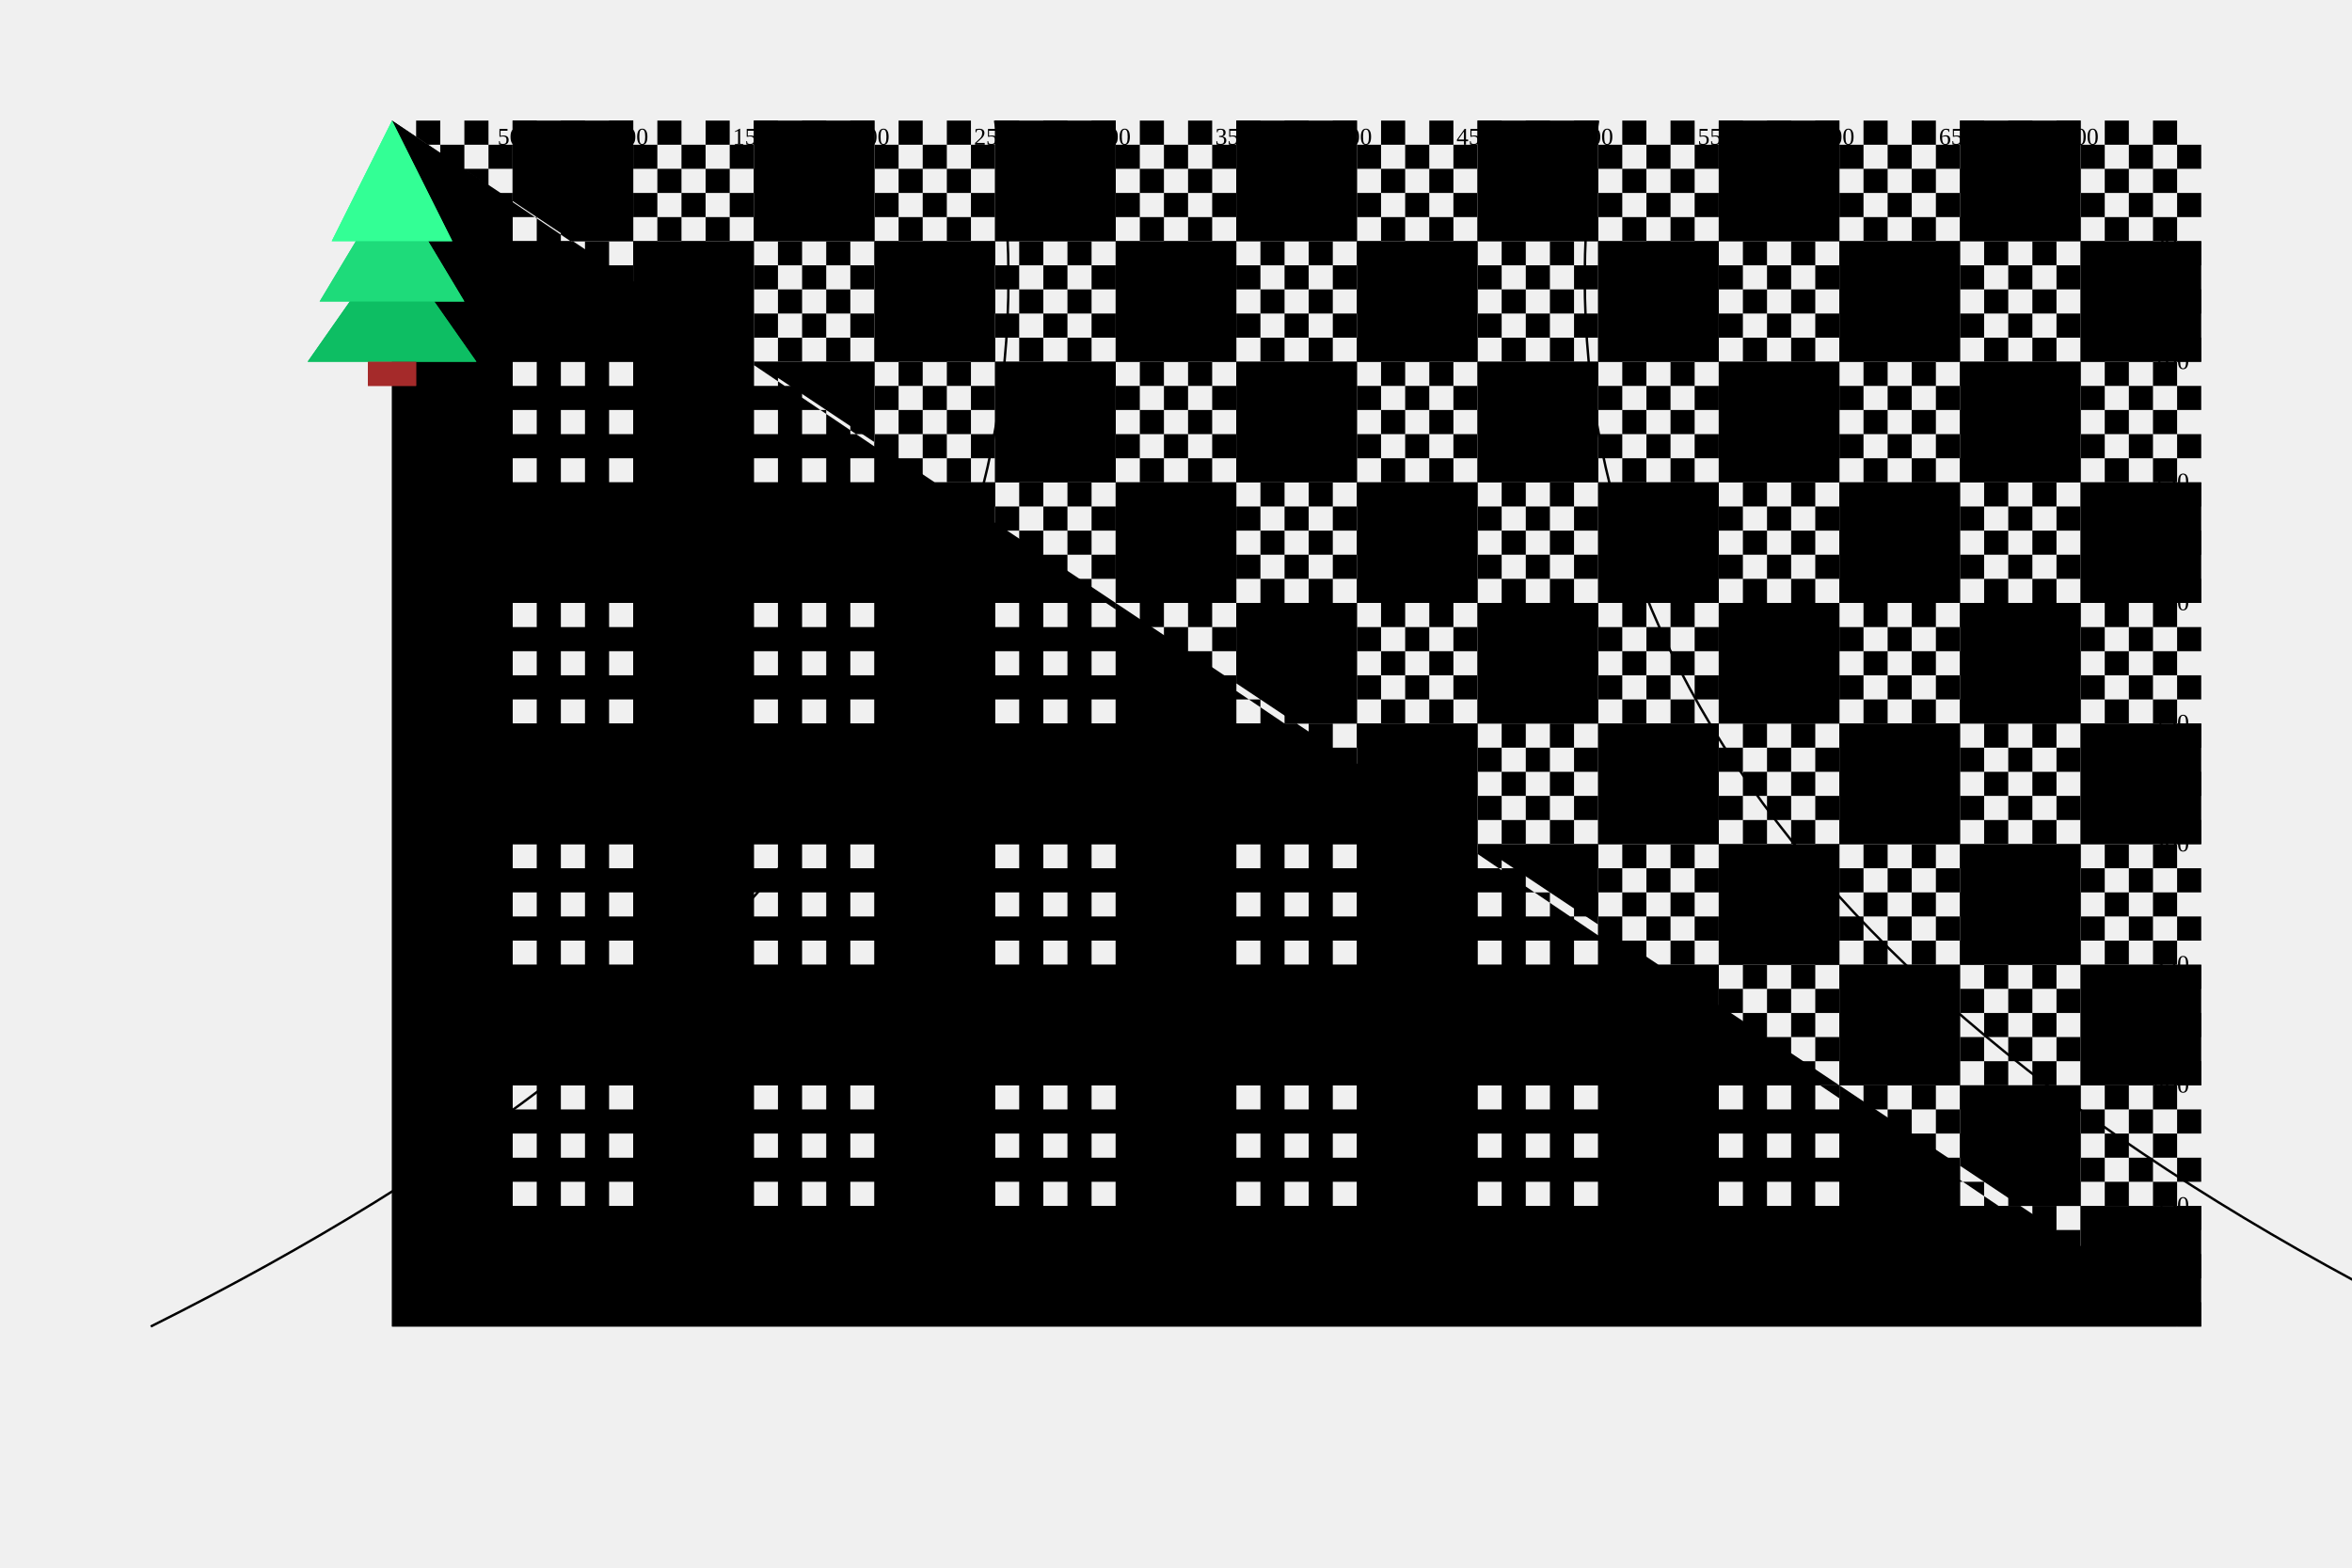
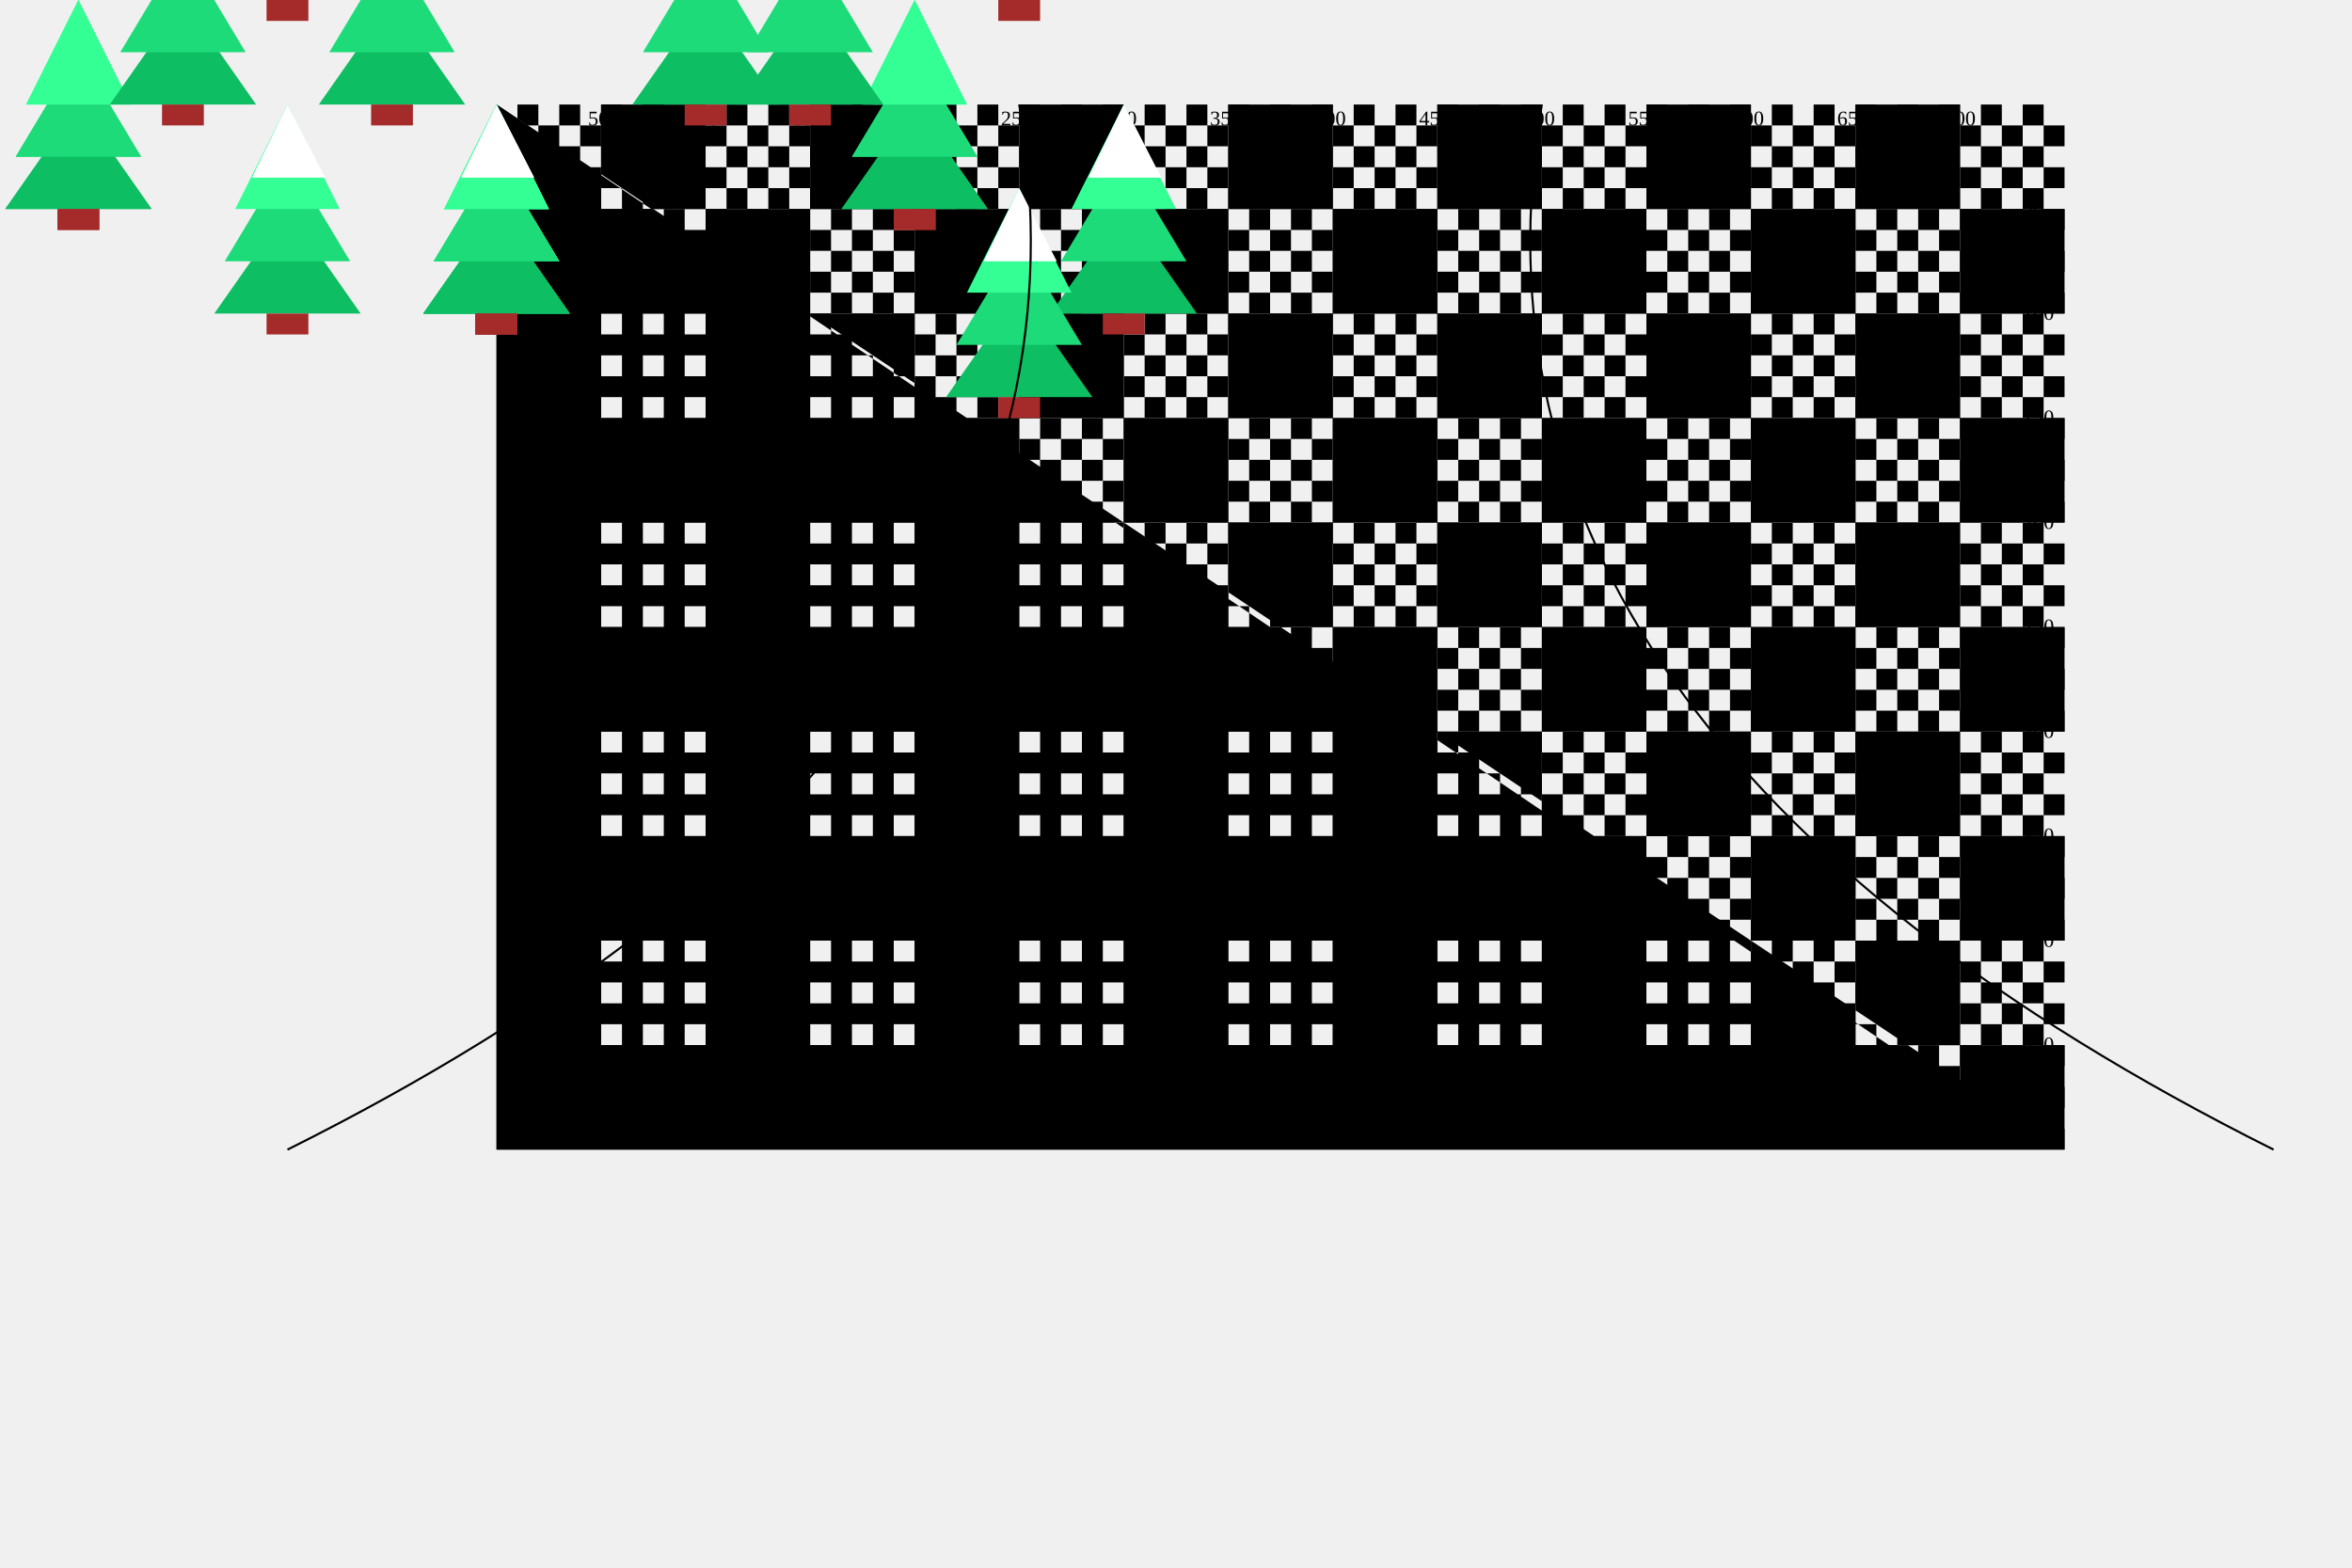
- <svg xmlns="http://www.w3.org/2000/svg" xmlns:xlink="http://www.w3.org/1999/xlink" width="750" height="500" viewBox="-50 -50 750 650">
+ <svg xmlns="http://www.w3.org/2000/svg" xmlns:xlink="http://www.w3.org/1999/xlink" width="750" height="500" viewBox="-50 -50 750 750">
  <path class="thin" style="stroke-opacity:0.2" d="M0,0 h750v10h-750v10h750v10h-750v10 h750v10h-750v10h750v10h-750v10 h750v10h-750v10h750v10h-750v10 h750v10h-750v10h750v10h-750v10 h750v10h-750v10h750v10h-750v10 h750v10h-750v10h750v10h-750v10 h750v10h-750v10h750v10h-750v10 h750v10h-750v10h750v10h-750v10 h750v10h-750v10h750v10h-750v10 h750v10h-750v10h750v10h-750v10 h750v10h-750v10h750v10h-750v10 h750v10h-750v10h750v10h-750v10 h750v10h-750v10 h750v-500h-750v500 h10v-500h10v500h10v-500h10v500 h10v-500h10v500h10v-500h10v500 h10v-500h10v500h10v-500h10v500 h10v-500h10v500h10v-500h10v500 h10v-500h10v500h10v-500h10v500 h10v-500h10v500h10v-500h10v500 h10v-500h10v500h10v-500h10v500 h10v-500h10v500h10v-500h10v500 h10v-500h10v500h10v-500h10v500 h10v-500h10v500h10v-500h10v500 h10v-500h10v500h10v-500h10v500 h10v-500h10v500h10v-500h10v500 h10v-500h10v500h10v-500h10v500 h10v-500h10v500h10v-500h10v500 h10v-500h10v500h10v-500h10v500 h10v-500h10v500h10v-500h10v500 h10v-500h10v500h10v-500h10v500 h10v-500h10v500h10v-500h10v500 h10v-500h10v500" />
  <path class="outline" style="stroke-opacity:0.2" d="M0,0 h750v50h-750v50h750v50h-750v50 h750v50h-750v50h750v50h-750v50 h750v50h-750v50 h750v-500h-750v500 h50v-500h50v500h50v-500h50v500 h50v-500h50v500h50v-500h50v500 h50v-500h50v500h50v-500h50v500 h50v-500h50v500h50 " />
  <text x="0" style="text-anchor:middle;font-size:10px">
    <tspan x="50" y="10">50</tspan>
    <tspan x="100" y="10">100</tspan>
    <tspan x="150" y="10">150</tspan>
    <tspan x="200" y="10">200</tspan>
    <tspan x="250" y="10">250</tspan>
    <tspan x="300" y="10">300</tspan>
    <tspan x="350" y="10">350</tspan>
    <tspan x="400" y="10">400</tspan>
    <tspan x="450" y="10">450</tspan>
    <tspan x="500" y="10">500</tspan>
    <tspan x="550" y="10">550</tspan>
    <tspan x="600" y="10">600</tspan>
    <tspan x="650" y="10">650</tspan>
    <tspan x="700" y="10">700</tspan>
  </text>
  <text style="text-anchor:start;font-size:10px">
    <tspan x="730" y="53">50</tspan>
    <tspan x="730" y="103">100</tspan>
    <tspan x="730" y="153">150</tspan>
    <tspan x="730" y="203">200</tspan>
    <tspan x="730" y="253">250</tspan>
    <tspan x="730" y="303">300</tspan>
    <tspan x="730" y="353">350</tspan>
    <tspan x="730" y="403">400</tspan>
    <tspan x="730" y="453">450</tspan>
  </text>
  <defs>
    <g id="tree" transform="translate(-100,-50)">
      <polygon points="100,100 65,150 135,150" fill="#0DBE63" />
      <polygon points="100,75 70,125 130,125" fill="#1EDB7A" />
      <polygon points="100,50 75,100 125,100" fill="#33FF95" />
      <rect x="90" y="150" width="20" height="10" fill="brown" />
    </g>
-     <g id="growingMovingTree">
-       <use xlink:href="#tree" />
-       <animateMotion path="M200,0 Q 250,300 -550,500" fill="none" stroke="black" dur="6s" repeatCount="indefinite" />
-       <animateTransform attributeName="transform" type="scale" from="1 1" to="2 2" begin="0s" dur="6s" repeatCount="indefinite" />
-     </g>
-     <g id="growingMovingTrees">
-       <use xlink:href="#growingMovingTree" begin="0s" />
-       <use xlink:href="#growingMovingTree" begin="2s" />
+     <g id="snowyTree">
+       <polygon points="100,100 65,150 135,150" fill="#0DBE63" />
+       <polygon points="100,75 70,125 130,125" fill="#1EDB7A" />
+       <polygon points="100,50 75,100 125,100" fill="#33FF95" />
+       <rect x="90" y="150" width="20" height="10" fill="brown" />
+       <polygon points="100,50 83,85 118,85" fill="white" />
    </g>
    <g id="rampe">
      <path d="M250,0 Q 300,300 -100,500" fill="none" stroke="black" />
      <path d="M500,0 Q 450,300 850,500" fill="none" stroke="black" />
    </g>
+     <path id="pathTreesLeft" d="M200,0 Q 250,300 -600,500" fill="none" stroke="black" />
+     <path id="pathTreesRight" d="M550,0 Q 500,300 1350,500" fill="none" stroke="black" />
+     <g id="growingMovingTreesLeft">
+       <use xlink:href="#tree" />
+       <use xlink:href="#snowyTree" transform="translate(-200,-50)" />
+       <use xlink:href="#tree" transform="translate(-100,-150)" />
+       <animateMotion fill="none" stroke="black" begin="0s" dur="4s" repeatCount="indefinite">
+         <mpath xlink:href="#pathTreesLeft" />
+       </animateMotion>
+       <animateTransform attributeName="transform" type="scale" from="1 1" to="2 2" begin="0s" dur="4s" repeatCount="indefinite" />
+     </g>
+     <g id="growingMovingTreesLeft2">
+       <use xlink:href="#tree" />
+       <use xlink:href="#tree" transform="translate(-200,-50)" />
+       <use xlink:href="#snowyTree" transform="translate(-150,-150)" />
+       <animateMotion fill="none" stroke="black" begin="1.5s" dur="4s" repeatCount="indefinite">
+         <mpath xlink:href="#pathTreesLeft" />
+       </animateMotion>
+       <set attributeType="CSS" attributeName="visibility" to="hidden" begin="0s" dur="1.5s" />
+       <animateTransform attributeName="transform" type="scale" from="1 1" to="2 2" begin="1.5s" dur="4s" repeatCount="indefinite" />
+     </g>
+     <g id="growingMovingTreesLeft3">
+       <use xlink:href="#snowyTree" transform="translate(-100,-50)" />
+       <use xlink:href="#tree" transform="translate(-200,-50)" />
+       <use xlink:href="#tree" transform="translate(-150,-100)" />
+       <use xlink:href="#snowyTree" transform="translate(-150,-250)" />
+       <animateMotion fill="none" stroke="black" begin="3s" dur="4s" repeatCount="indefinite">
+         <mpath xlink:href="#pathTreesLeft" />
+       </animateMotion>
+       <set attributeType="CSS" attributeName="visibility" to="hidden" begin="0s" dur="3s" />
+       <animateTransform attributeName="transform" type="scale" from="1 1" to="2 2" begin="3s" dur="4s" repeatCount="indefinite" />
+     </g>
+     <g id="growingMovingTreesRight">
+       <use xlink:href="#tree" />
+       <use xlink:href="#snowyTree" transform="translate(200,-50)" />
+       <use xlink:href="#tree" transform="translate(100,-100)" />
+       <animateMotion fill="none" stroke="black" begin="0s" dur="4s" repeatCount="indefinite">
+         <mpath xlink:href="#pathTreesRight" />
+       </animateMotion>
+       <animateTransform attributeName="transform" type="scale" from="1 1" to="2 2" begin="0s" dur="4s" repeatCount="indefinite" />
+     </g>
+     <g id="growingMovingTreesRight2">
+       <use xlink:href="#tree" />
+       <use xlink:href="#tree" transform="translate(200,-50)" />
+       <use xlink:href="#snowyTree" transform="translate(150,-10)" />
+       <animateMotion fill="none" stroke="black" begin="1.5s" dur="4s" repeatCount="indefinite">
+         <mpath xlink:href="#pathTreesRight" />
+       </animateMotion>
+       <set attributeType="CSS" attributeName="visibility" to="hidden" begin="0s" dur="1.5s" />
+       <animateTransform attributeName="transform" type="scale" from="1 1" to="2 2" begin="1.5s" dur="4s" repeatCount="indefinite" />
+     </g>
+     <g id="growingMovingTreesRight3">
+       <use xlink:href="#snowyTree" transform="translate(-100,-50)" />
+       <use xlink:href="#tree" transform="translate(200,-50)" />
+       <use xlink:href="#tree" transform="translate(150,-100)" />
+       <use xlink:href="#snowyTree" transform="translate(150,-200)" />
+       <animateMotion fill="none" stroke="black" begin="3s" dur="4s" repeatCount="indefinite">
+         <mpath xlink:href="#pathTreesRight" />
+       </animateMotion>
+       <set attributeType="CSS" attributeName="visibility" to="hidden" begin="0s" dur="3s" />
+       <animateTransform attributeName="transform" type="scale" from="1 1" to="2 2" begin="3s" dur="4s" repeatCount="indefinite" />
+     </g>
  </defs>
-   <use xlink:href="#growingMovingTrees" />
+   <use xlink:href="#growingMovingTreesLeft" />
+   <use xlink:href="#growingMovingTreesLeft2" />
+   <use xlink:href="#growingMovingTreesLeft3" />
+   <use xlink:href="#growingMovingTreesRight" />
+   <use xlink:href="#growingMovingTreesRight2" />
+   <use xlink:href="#growingMovingTreesRight3" />
  <use xlink:href="#rampe" />
</svg>
